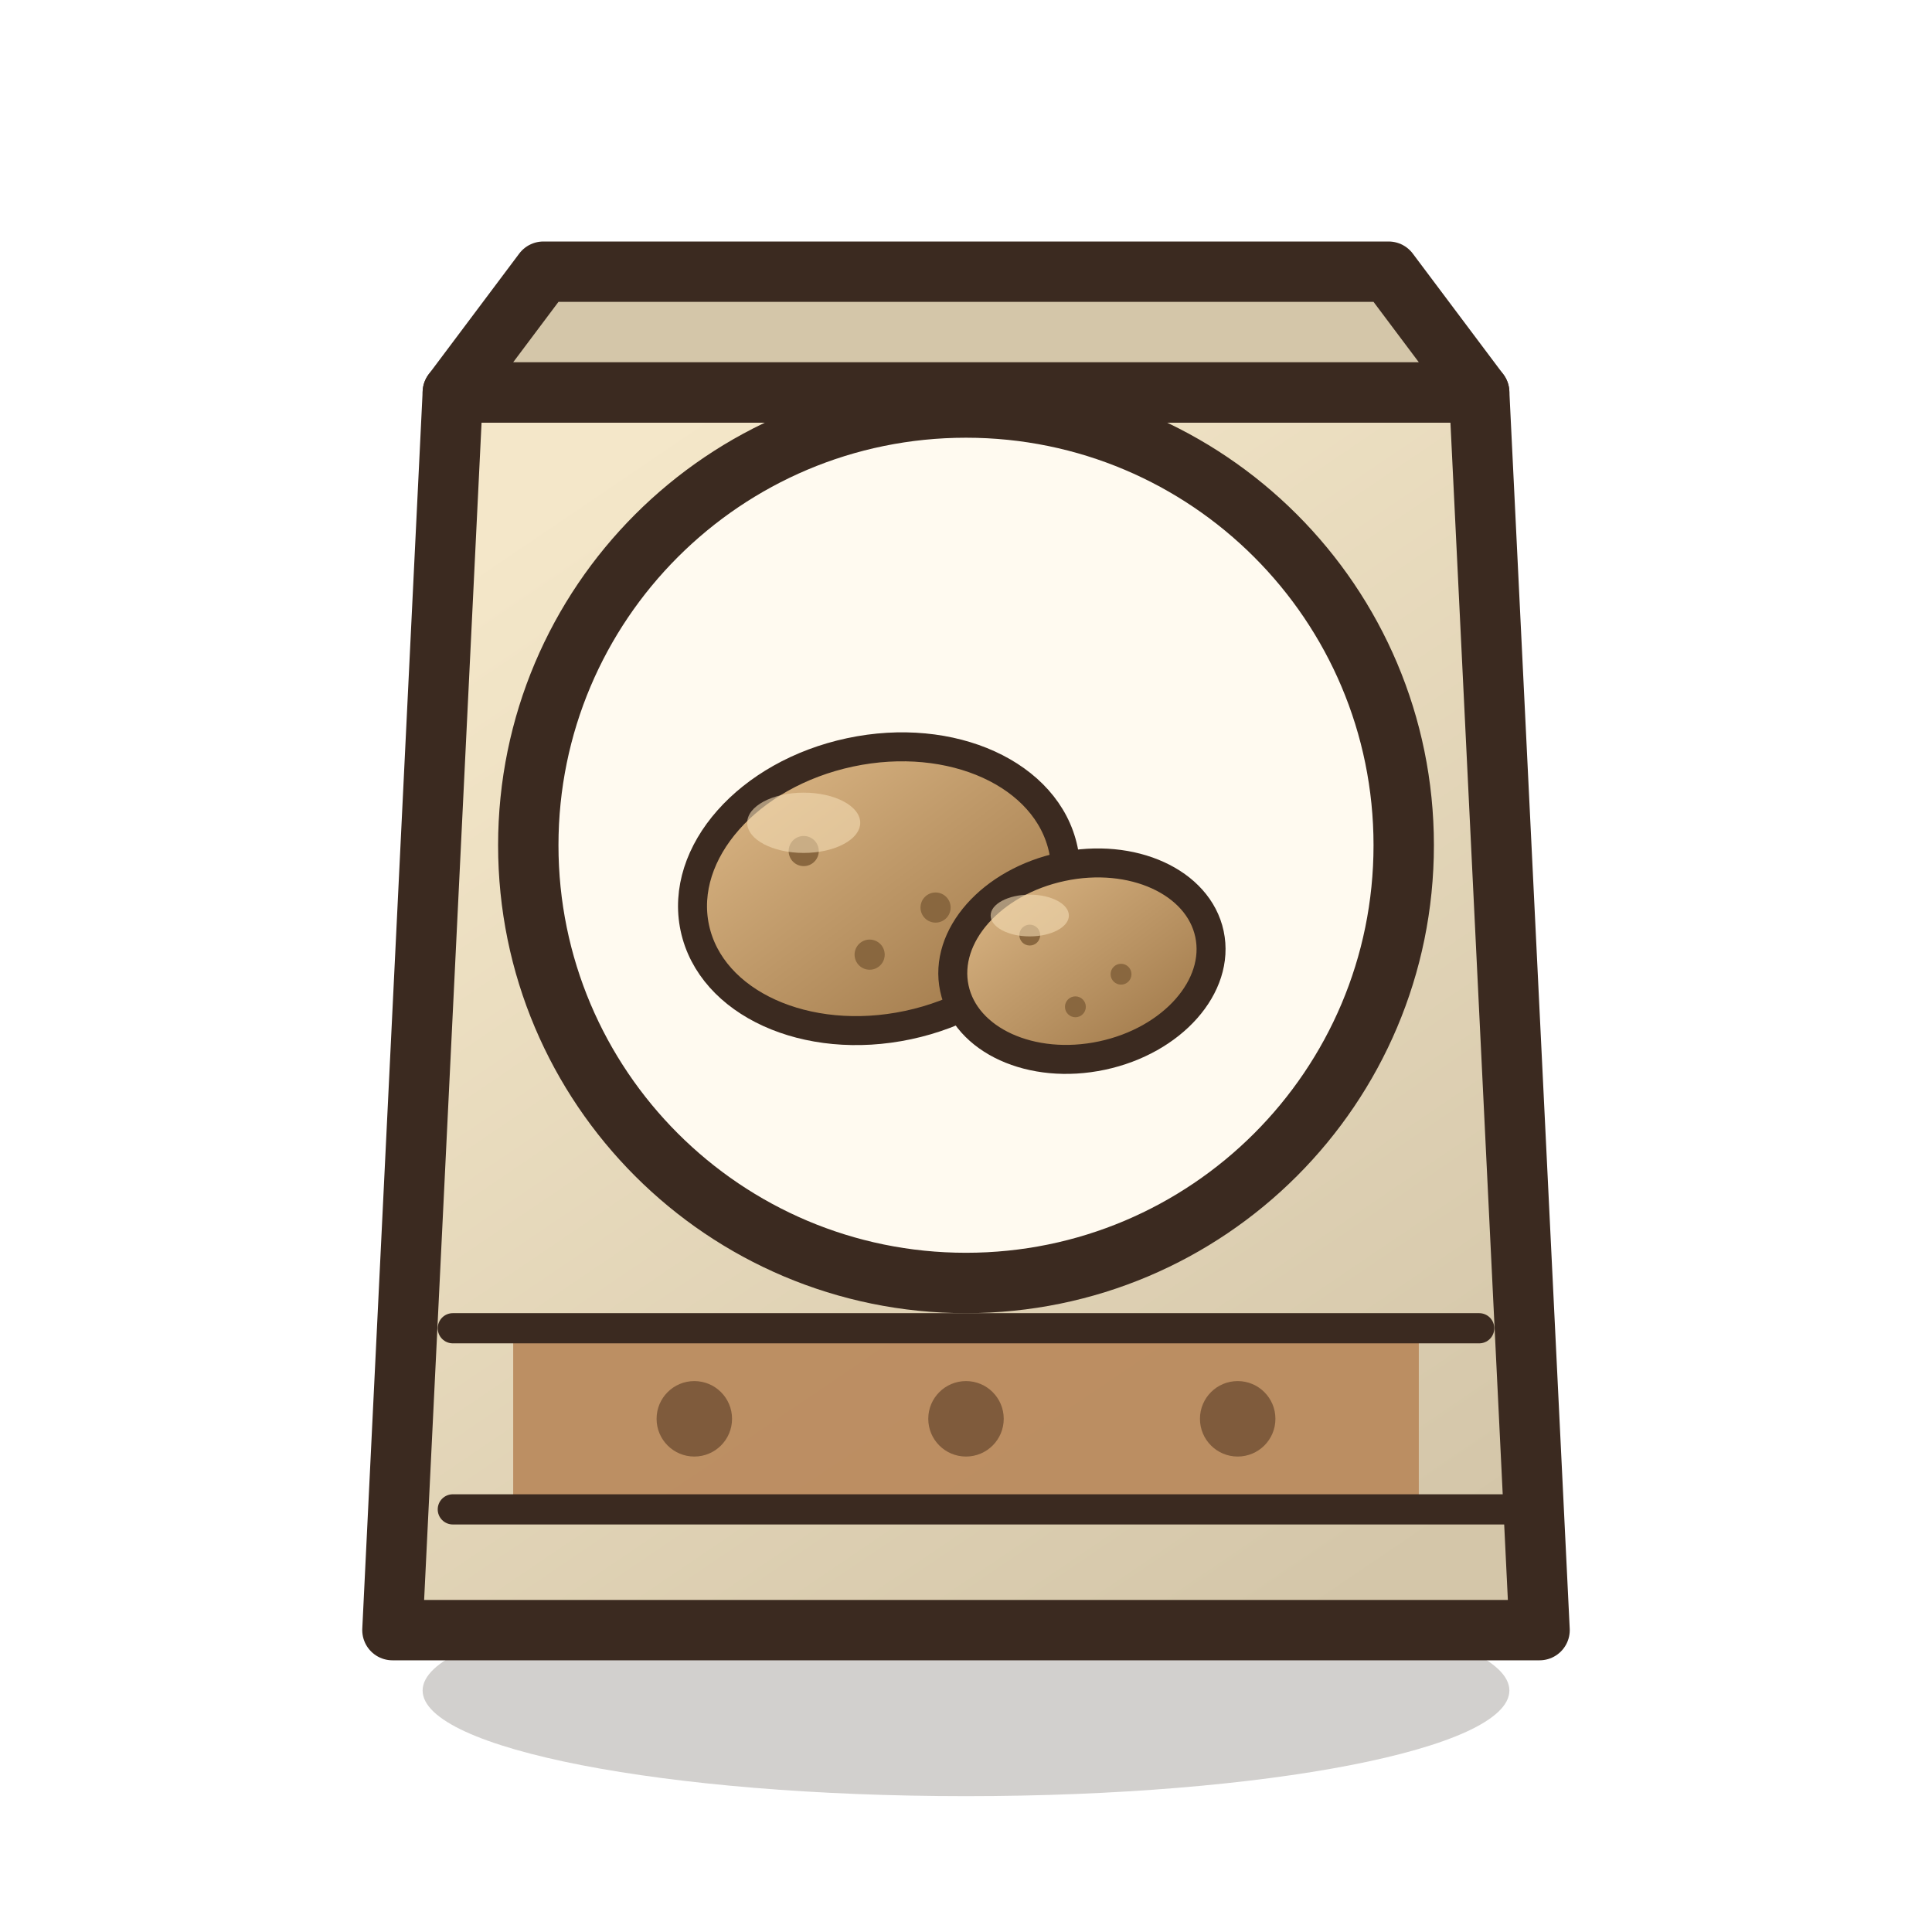
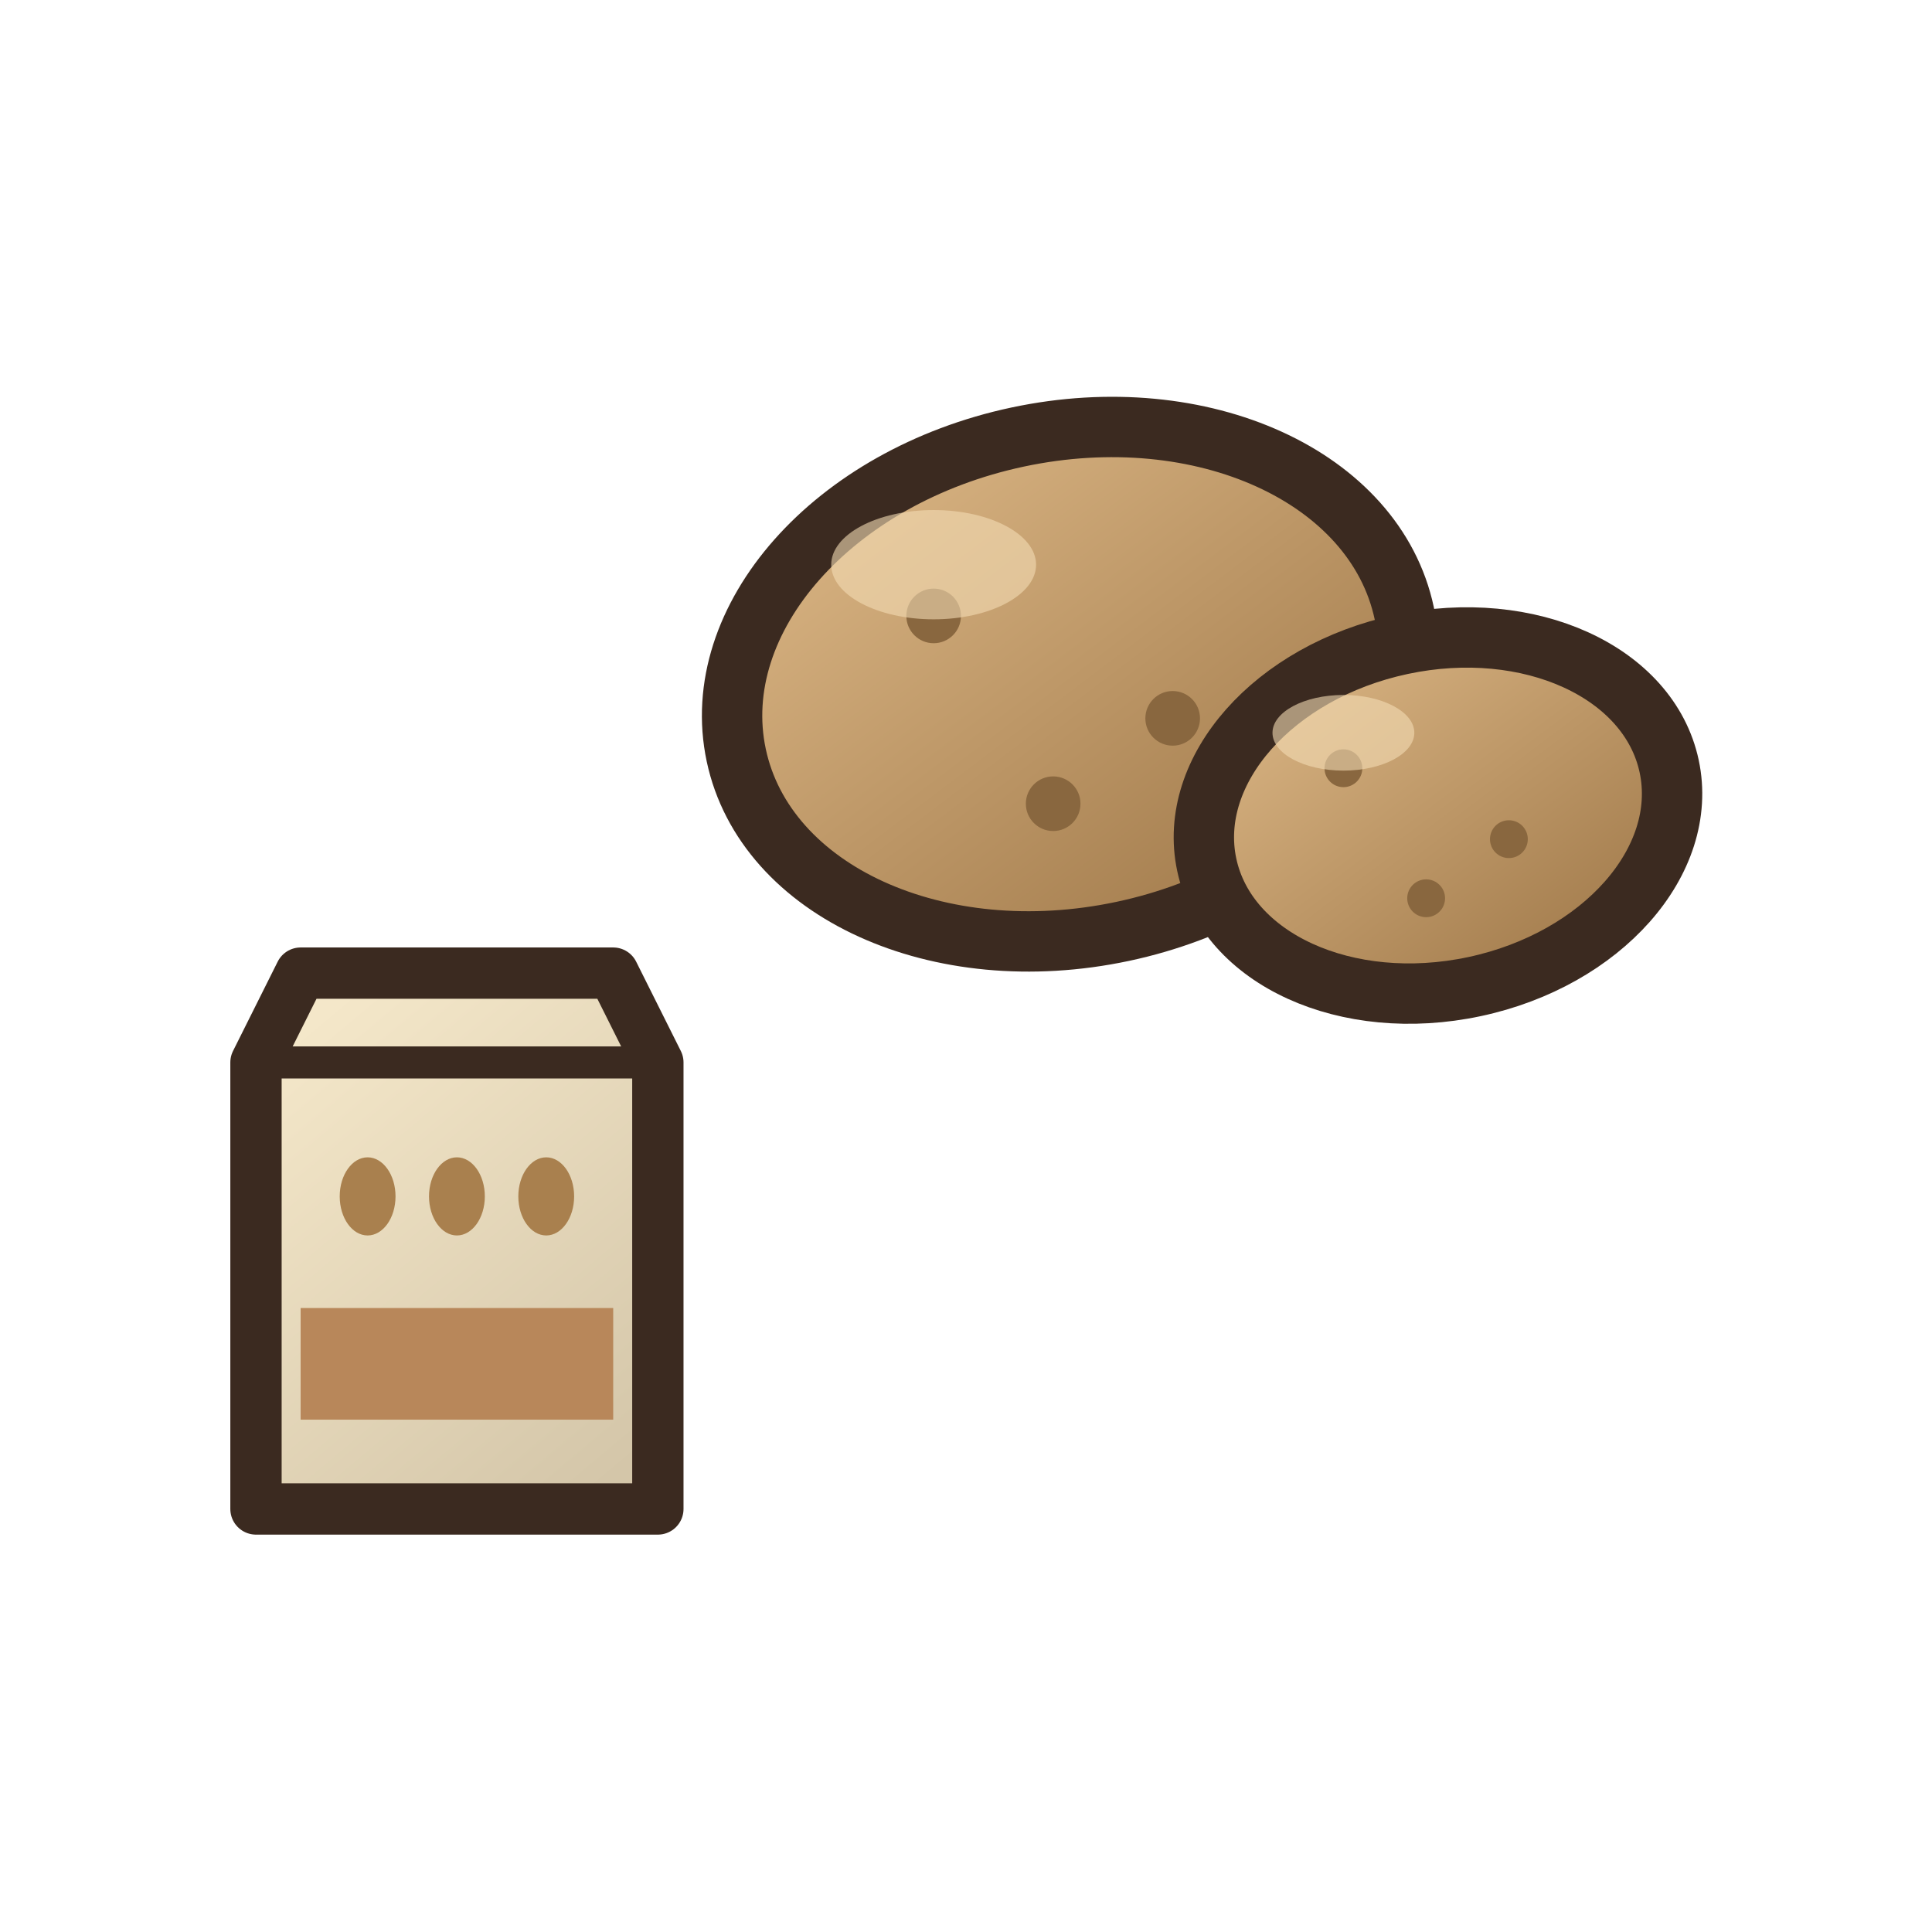
<svg xmlns="http://www.w3.org/2000/svg" width="128" height="128" viewBox="0 0 128 128">
  <defs>
    <linearGradient id="g0" x1="0.2" y1="0.05" x2="0.8" y2="1">
-       <stop offset="0" stop-color="#f4e7c9" />
-       <stop offset="1" stop-color="#d4c6a9" />
+       <stop offset="0" stop-color="#d7b281" />
+       <stop offset="1" stop-color="#a17a4b" />
    </linearGradient>
    <linearGradient id="g1" x1="0.2" y1="0.05" x2="0.8" y2="1">
      <stop offset="0" stop-color="#d7b281" />
      <stop offset="1" stop-color="#a17a4b" />
    </linearGradient>
    <linearGradient id="g2" x1="0.2" y1="0.05" x2="0.8" y2="1">
-       <stop offset="0" stop-color="#d7b281" />
-       <stop offset="1" stop-color="#a17a4b" />
+       <stop offset="0" stop-color="#f4e7c9" />
+       <stop offset="1" stop-color="#d4c6a9" />
    </linearGradient>
  </defs>
-   <ellipse cx="64" cy="112" rx="36" ry="7" fill="#1d140c" opacity="0.2" />
-   <path d="M30 26h68l4 82h-76z" fill="url(#g0)" stroke="#3b2a20" stroke-width="4" stroke-linejoin="round" />
-   <path d="M30 26l6 -8h56l6 8z" fill="#d4c6a9" stroke="#3b2a20" stroke-width="4" stroke-linejoin="round" />
-   <rect x="34" y="88" width="60" height="12" fill="#b8875a" opacity="0.9" />
-   <path d="M30 88h68M30 100h70" fill="none" stroke="#3b2a20" stroke-width="2" stroke-linecap="round" stroke-linejoin="round" />
-   <circle cx="64" cy="56" r="29" fill="#fffaf0" stroke="#3b2a20" stroke-width="4" stroke-linejoin="round" />
-   <g transform="translate(33.28 24.32) scale(0.48)">
-     <g transform="translate(52 72) rotate(-12)">
-       <ellipse cx="0" cy="0" rx="26" ry="19.24" fill="url(#g1)" stroke="#3b2a20" stroke-width="4" stroke-linejoin="round" />
+   <g transform="translate(13.47918 -8.616586) scale(0.8701057)">
+     <g transform="translate(14 -10)">
+       <g transform="translate(52 72) rotate(-12)">
+         <ellipse cx="0" cy="0" rx="26" ry="19.24" fill="url(#g0)" stroke="#3b2a20" stroke-width="4.597" stroke-linejoin="round" />
+       </g>
+       <circle cx="41.6" cy="66.8" r="2.08" fill="#89673f" />
+       <circle cx="59.8" cy="74.6" r="2.08" fill="#89673f" />
+       <circle cx="50.7" cy="81.1" r="2.08" fill="#89673f" />
+       <ellipse cx="41.6" cy="62.9" rx="7.8" ry="4.16" fill="#f4dcb4" opacity="0.6" />
+       <g transform="translate(80 82) rotate(-12)">
+         <ellipse cx="0" cy="0" rx="18" ry="13.32" fill="url(#g1)" stroke="#3b2a20" stroke-width="4.597" stroke-linejoin="round" />
+       </g>
+       <circle cx="72.8" cy="78.4" r="1.44" fill="#89673f" />
+       <circle cx="85.4" cy="83.8" r="1.44" fill="#89673f" />
+       <circle cx="79.1" cy="88.3" r="1.44" fill="#89673f" />
+       <ellipse cx="72.8" cy="75.7" rx="5.4" ry="2.88" fill="#f4dcb4" opacity="0.6" />
    </g>
-     <circle cx="41.6" cy="66.8" r="2.08" fill="#89673f" />
-     <circle cx="59.8" cy="74.6" r="2.08" fill="#89673f" />
-     <circle cx="50.7" cy="81.1" r="2.08" fill="#89673f" />
-     <ellipse cx="41.6" cy="62.9" rx="7.8" ry="4.16" fill="#f4dcb4" opacity="0.6" />
-     <g transform="translate(80 82) rotate(-12)">
-       <ellipse cx="0" cy="0" rx="18" ry="13.32" fill="url(#g2)" stroke="#3b2a20" stroke-width="4" stroke-linejoin="round" />
+     <g transform="translate(4 84) scale(0.85)">
+       <path d="M0 8l4 -8h28l4 8v40h-36z" fill="url(#g2)" stroke="#3b2a20" stroke-width="4.597" stroke-linejoin="round" />
+       <rect x="4" y="30" width="28" height="10" fill="#b8875a" />
+       <path d="M0 8h36" fill="none" stroke="#3b2a20" stroke-width="2.873" stroke-linecap="round" stroke-linejoin="round" />
+       <ellipse cx="10" cy="20" rx="2.5" ry="3.5" fill="#a9804e" />
+       <ellipse cx="18" cy="20" rx="2.5" ry="3.5" fill="#a9804e" />
+       <ellipse cx="26" cy="20" rx="2.5" ry="3.5" fill="#a9804e" />
    </g>
-     <circle cx="72.8" cy="78.4" r="1.44" fill="#89673f" />
-     <circle cx="85.4" cy="83.8" r="1.44" fill="#89673f" />
-     <circle cx="79.1" cy="88.3" r="1.44" fill="#89673f" />
-     <ellipse cx="72.8" cy="75.7" rx="5.4" ry="2.88" fill="#f4dcb4" opacity="0.6" />
  </g>
-   <circle cx="46" cy="94" r="2.5" fill="#7f5b3c" />
-   <circle cx="64" cy="94" r="2.5" fill="#7f5b3c" />
-   <circle cx="82" cy="94" r="2.5" fill="#7f5b3c" />
</svg>
